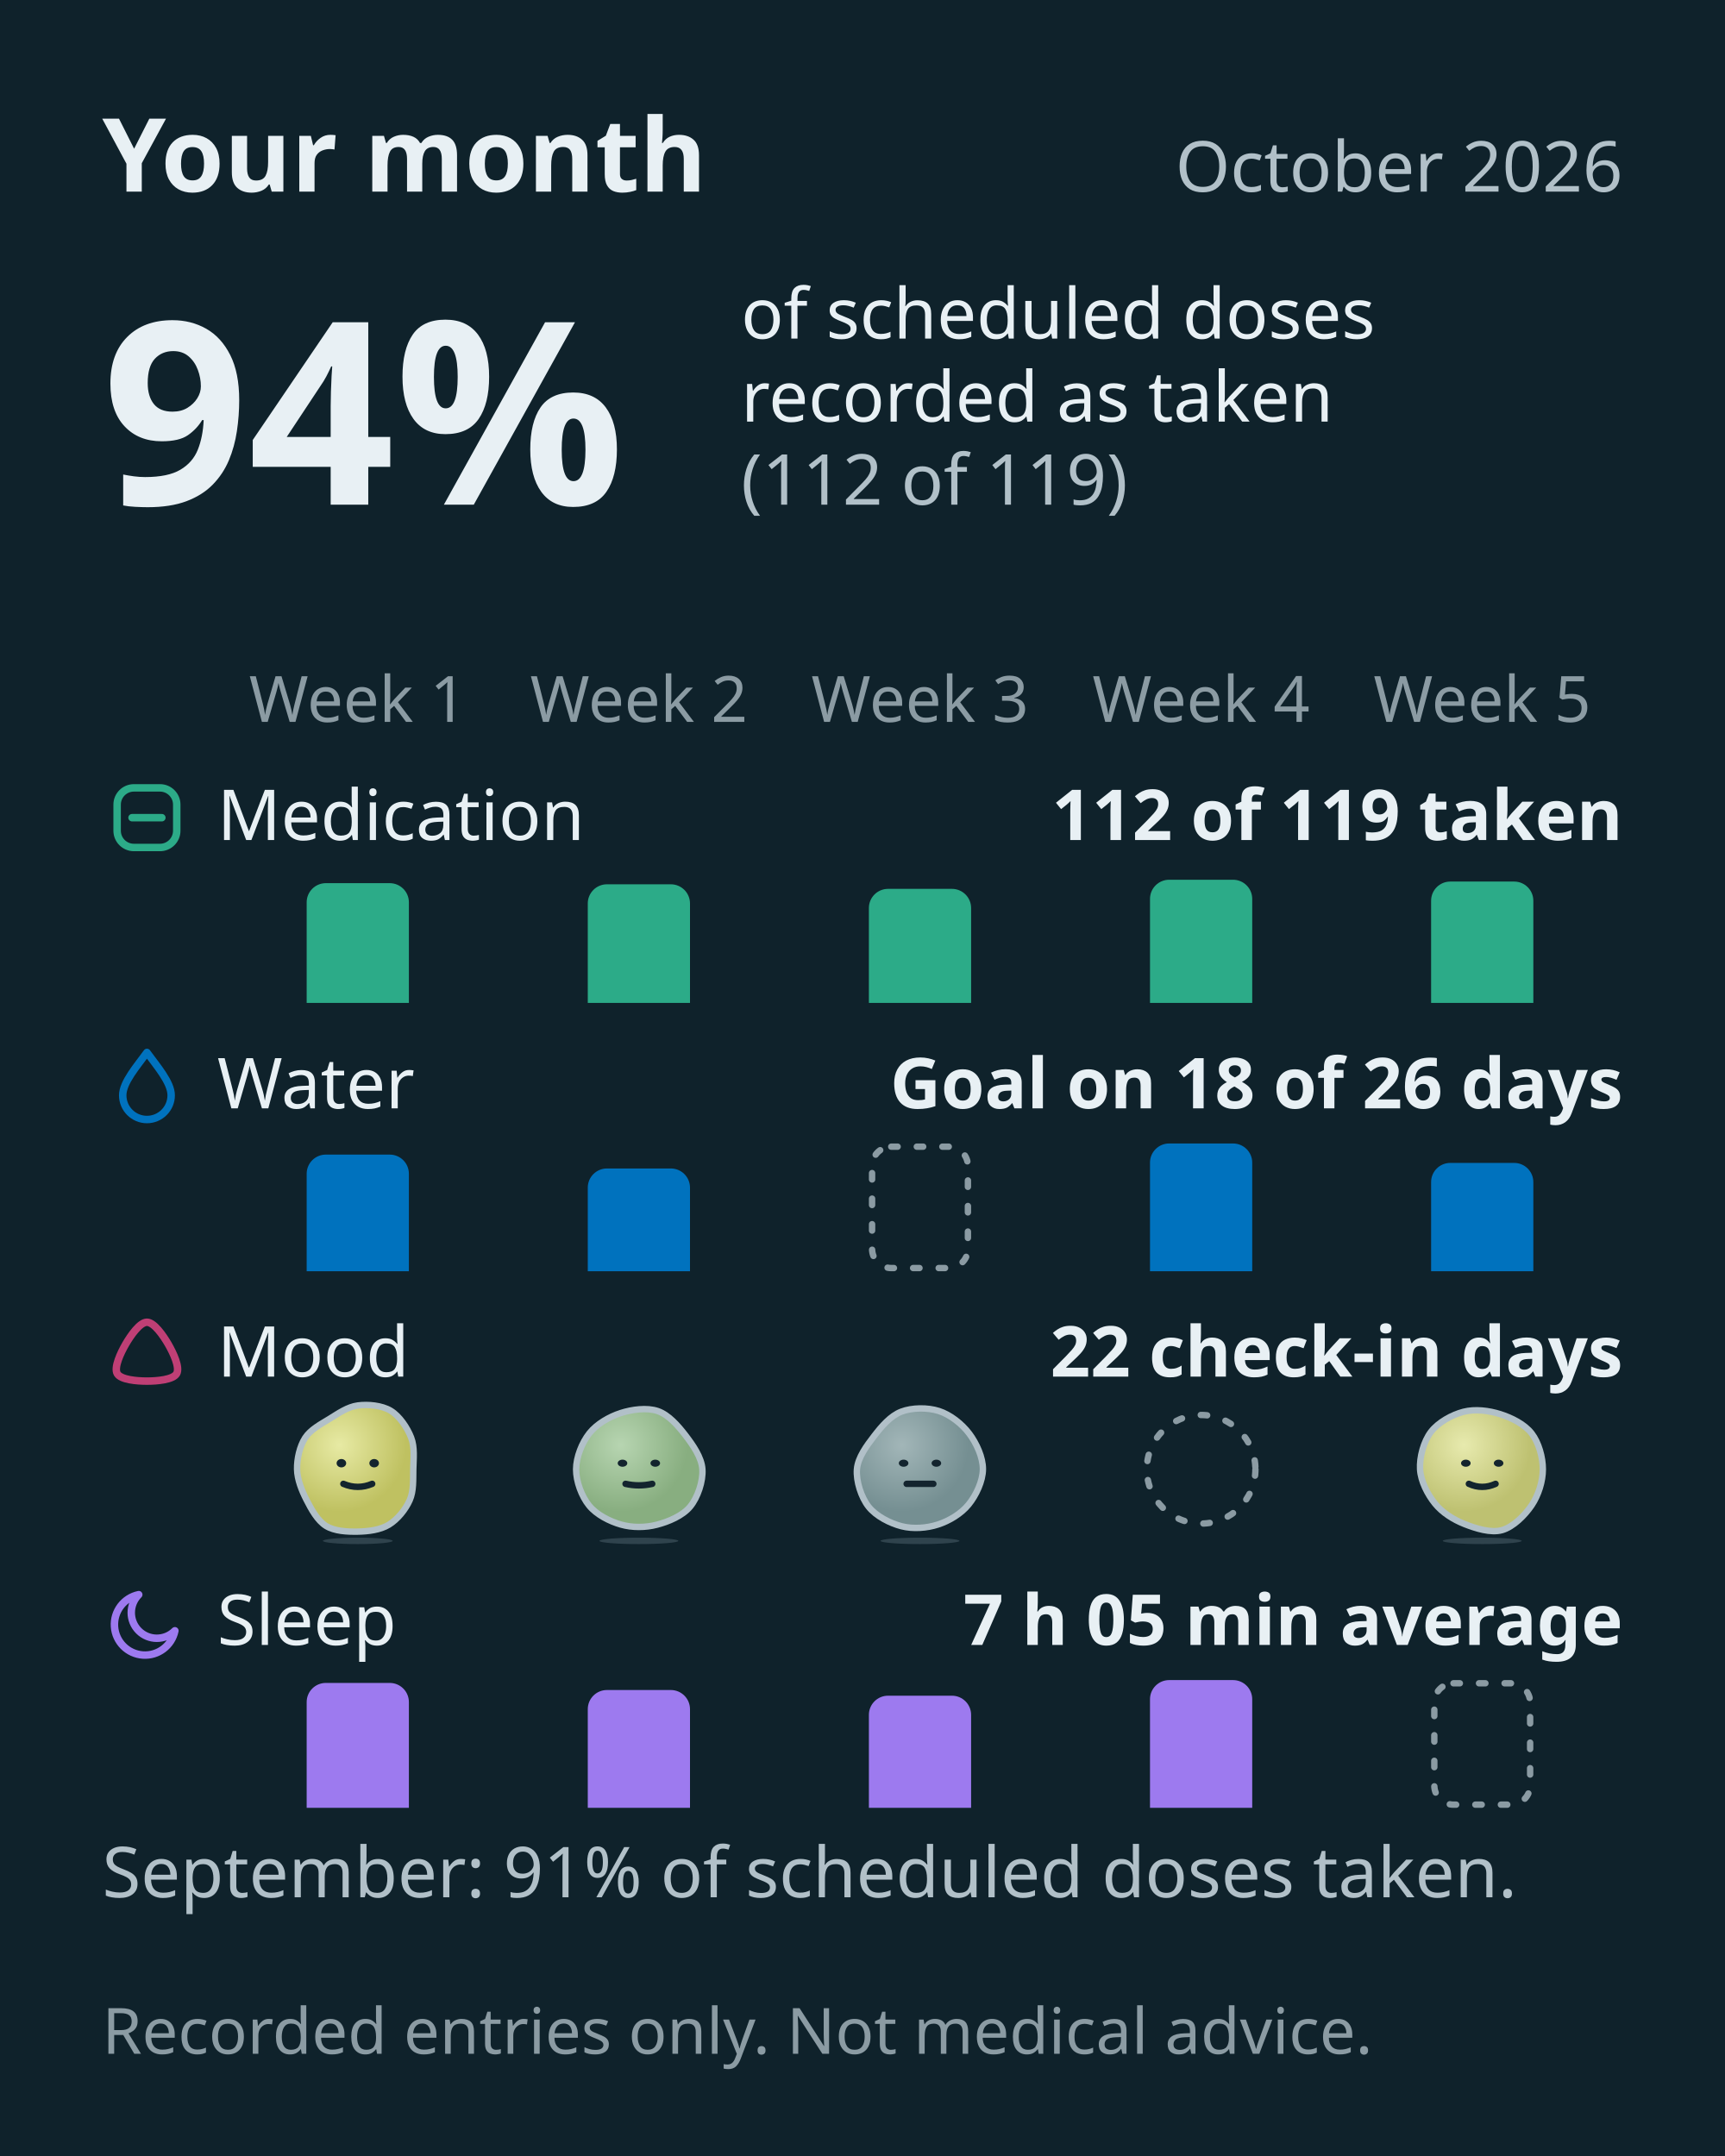
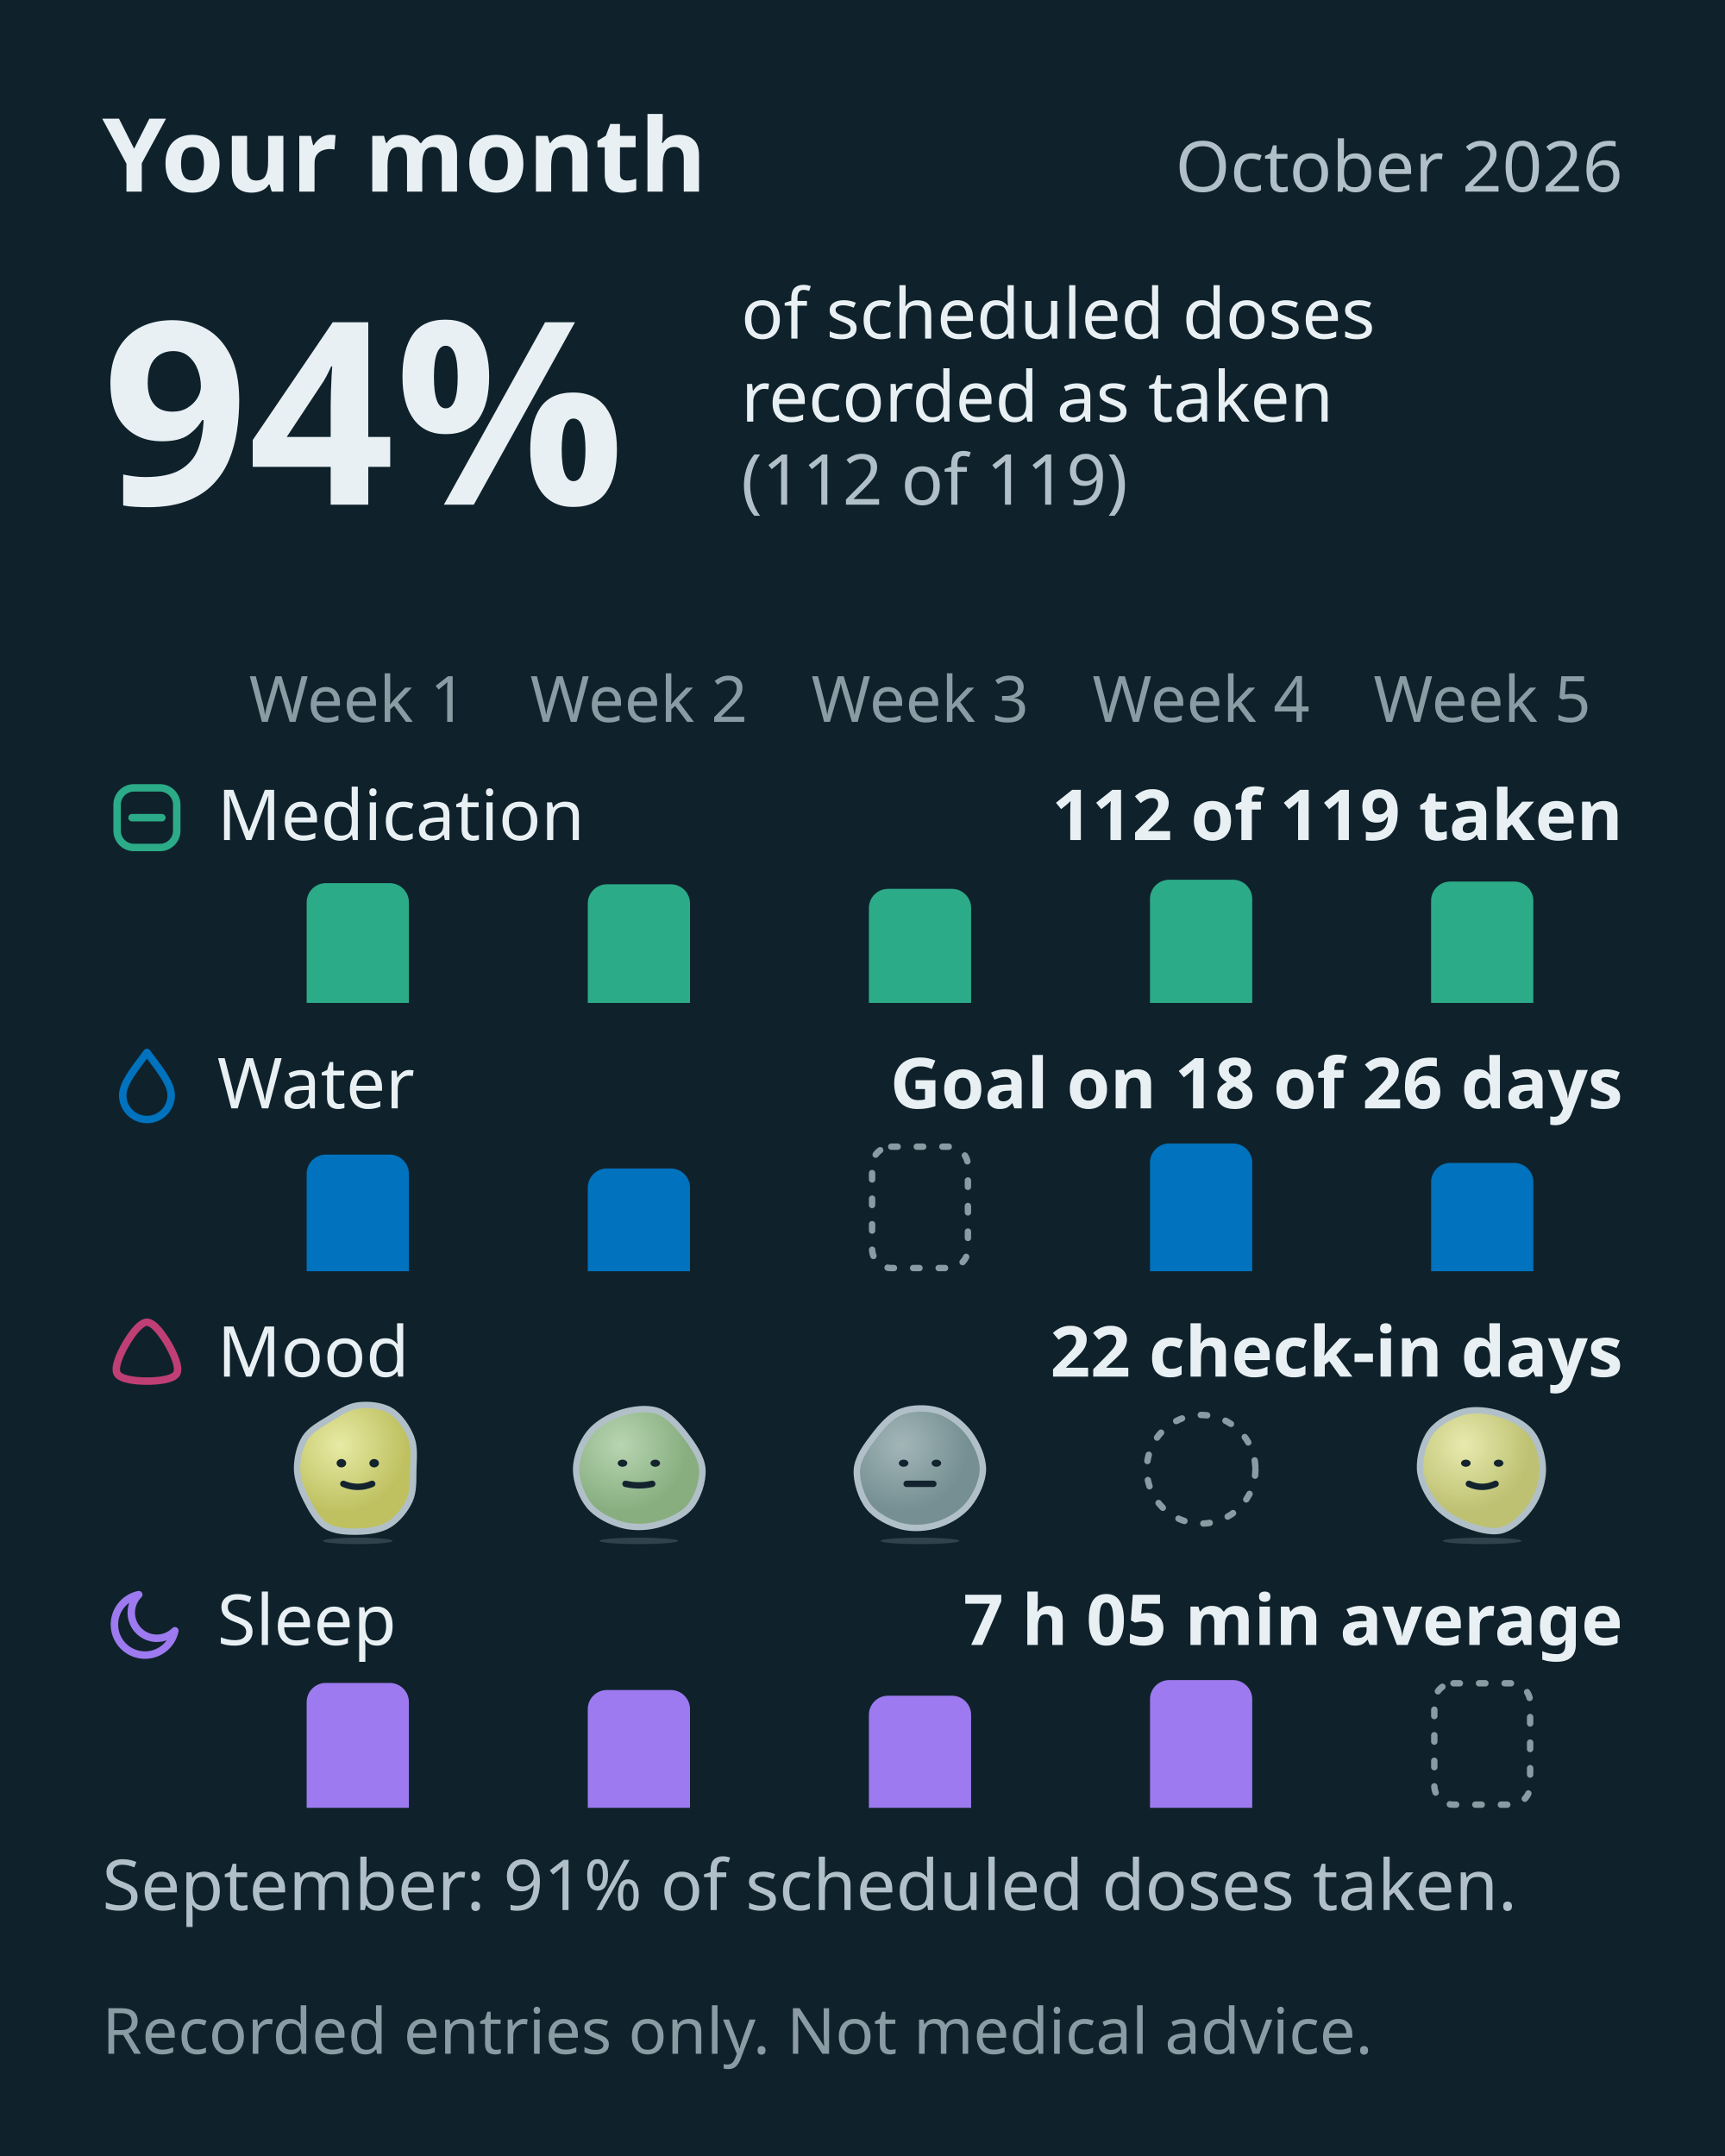
<svg xmlns="http://www.w3.org/2000/svg" width="1080" height="1350" viewBox="0 0 1080 1350">
  <defs>
    <radialGradient id="g1" gradientUnits="userSpaceOnUse" cx="212.6" cy="904.8" r="41.8">
      <stop offset="0" stop-color="#e7eaa4" />
      <stop offset="1" stop-color="#bfc161" />
    </radialGradient>
    <radialGradient id="g2" gradientUnits="userSpaceOnUse" cx="388.6" cy="904.8" r="41.8">
      <stop offset="0" stop-color="#b7d5b1" />
      <stop offset="1" stop-color="#88ae80" />
    </radialGradient>
    <radialGradient id="g3" gradientUnits="userSpaceOnUse" cx="564.6" cy="904.8" r="41.8">
      <stop offset="0" stop-color="#a2b6b8" />
      <stop offset="1" stop-color="#758f92" />
    </radialGradient>
    <radialGradient id="g4" gradientUnits="userSpaceOnUse" cx="916.6" cy="904.8" r="41.8">
      <stop offset="0" stop-color="#e7eaae" />
      <stop offset="1" stop-color="#bec171" />
    </radialGradient>
  </defs>
  <rect width="1080" height="1350" fill="#0f222b" />
  <text x="64" y="120" font-family="Geologica" font-weight="600" font-size="64" fill="#e8f0f4">Your month</text>
  <text x="1016" y="120" font-family="IBM Plex Sans" font-weight="500" font-size="44" fill="#b1c0c8" text-anchor="end">October 2026</text>
  <text x="64" y="316" font-family="Geologica" font-weight="600" font-size="160" fill="#e8f0f4">94%</text>
  <text x="464" y="212" font-family="IBM Plex Sans" font-weight="500" font-size="44" fill="#e8f0f4">of scheduled doses</text>
  <text x="464" y="264" font-family="IBM Plex Sans" font-weight="500" font-size="44" fill="#e8f0f4">recorded as taken</text>
  <text x="464" y="316" font-family="IBM Plex Sans" font-weight="400" font-size="44" fill="#b1c0c8">(112 of 119)</text>
  <text x="224" y="452" font-family="IBM Plex Sans" font-weight="500" font-size="40" fill="#8b9ba3" text-anchor="middle">Week 1</text>
  <text x="400" y="452" font-family="IBM Plex Sans" font-weight="500" font-size="40" fill="#8b9ba3" text-anchor="middle">Week 2</text>
  <text x="576" y="452" font-family="IBM Plex Sans" font-weight="500" font-size="40" fill="#8b9ba3" text-anchor="middle">Week 3</text>
  <text x="752" y="452" font-family="IBM Plex Sans" font-weight="500" font-size="40" fill="#8b9ba3" text-anchor="middle">Week 4</text>
  <text x="928" y="452" font-family="IBM Plex Sans" font-weight="500" font-size="40" fill="#8b9ba3" text-anchor="middle">Week 5</text>
  <g>
    <rect x="73.33" y="493.33" width="37.33" height="37.33" rx="10.5" fill="none" stroke="#2cab88" stroke-width="4.67" stroke-linecap="round" stroke-linejoin="round" />
    <line x1="82.67" y1="512" x2="101.33" y2="512" stroke="#2cab88" stroke-width="4.67" stroke-linecap="round" stroke-linejoin="round" />
  </g>
  <text x="136" y="526" font-family="IBM Plex Sans" font-weight="500" font-size="44" fill="#e8f0f4">Medication</text>
  <text x="1016" y="526" font-family="IBM Plex Sans" font-weight="600" font-size="44" fill="#e8f0f4" text-anchor="end">112 of 119 taken</text>
  <g>
    <path d="M192 628 L192 565 A12 12 0 0 1 204 553 L244 553 A12 12 0 0 1 256 565 L256 628 Z" fill="#2cab88" />
  </g>
  <g>
    <path d="M368 628 L368 565.71 A12 12 0 0 1 380 553.71 L420 553.71 A12 12 0 0 1 432 565.71 L432 628 Z" fill="#2cab88" />
  </g>
  <g>
    <path d="M544 628 L544 568.57 A12 12 0 0 1 556 556.57 L596 556.57 A12 12 0 0 1 608 568.57 L608 628 Z" fill="#2cab88" />
  </g>
  <g>
    <path d="M720 628 L720 562.86 A12 12 0 0 1 732 550.86 L772 550.86 A12 12 0 0 1 784 562.86 L784 628 Z" fill="#2cab88" />
  </g>
  <g>
    <path d="M896 628 L896 564 A12 12 0 0 1 908 552 L948 552 A12 12 0 0 1 960 564 L960 628 Z" fill="#2cab88" />
  </g>
  <g>
    <path d="M92 659 C85.93 667.4 76.83 677.67 76.83 685.83 A15.17 15.17 0 0 0 107.17 685.83 C107.17 677.67 98.07 667.4 92 659 Z" fill="none" stroke="#0072be" stroke-width="4.67" stroke-linecap="round" stroke-linejoin="round" />
  </g>
  <text x="136" y="694" font-family="IBM Plex Sans" font-weight="500" font-size="44" fill="#e8f0f4">Water</text>
  <text x="1016" y="694" font-family="IBM Plex Sans" font-weight="600" font-size="44" fill="#e8f0f4" text-anchor="end">Goal on 18 of 26 days</text>
  <g>
    <path d="M192 796 L192 734.96 A12 12 0 0 1 204 722.96 L244 722.96 A12 12 0 0 1 256 734.96 L256 796 Z" fill="#0072be" />
  </g>
  <g>
    <path d="M368 796 L368 743.65 A12 12 0 0 1 380 731.65 L420 731.65 A12 12 0 0 1 432 743.65 L432 796 Z" fill="#0072be" />
  </g>
  <g>
    <rect x="546" y="718" width="60" height="76" rx="12" fill="none" stroke="#8b9ba3" stroke-width="4" stroke-linecap="round" stroke-linejoin="round" stroke-dasharray="4 12" />
  </g>
  <g>
    <path d="M720 796 L720 728 A12 12 0 0 1 732 716 L772 716 A12 12 0 0 1 784 728 L784 796 Z" fill="#0072be" />
  </g>
  <g>
    <path d="M896 796 L896 740.17 A12 12 0 0 1 908 728.17 L948 728.17 A12 12 0 0 1 960 740.17 L960 796 Z" fill="#0072be" />
  </g>
  <g>
    <path d="M92 827.93 C96.45 827.93 102.24 836.33 105.34 841.7 C108.44 847.07 112.81 856.28 110.59 860.13 C108.37 863.98 98.2 864.8 92 864.8 C85.8 864.8 75.63 863.98 73.41 860.13 C71.19 856.28 75.56 847.07 78.66 841.7 C81.76 836.33 87.55 827.93 92 827.93 Z" fill="none" stroke="#bf3f75" stroke-width="4.67" stroke-linecap="round" stroke-linejoin="round" />
  </g>
  <text x="136" y="862" font-family="IBM Plex Sans" font-weight="500" font-size="44" fill="#e8f0f4">Mood</text>
  <text x="1016" y="862" font-family="IBM Plex Sans" font-weight="600" font-size="44" fill="#e8f0f4" text-anchor="end">22 check-in days</text>
  <g>
    <ellipse cx="224" cy="964.84" rx="21.85" ry="2" fill="#2f434d" />
    <path d="M258.76 920 C258.61 926.53 259.07 933.55 256.52 939.34 C253.97 945.13 248.88 951.44 243.46 954.72 C238.04 958.01 230.56 958.92 224 959.04 C217.44 959.17 209.47 958.8 204.11 955.48 C198.76 952.16 194.89 945.02 191.87 939.11 C188.85 933.19 186.14 926.45 185.99 920 C185.85 913.55 187.63 905.65 191.01 900.38 C194.4 895.12 200.8 891.81 206.3 888.42 C211.8 885.03 217.62 880.9 224 880.05 C230.38 879.2 239 879.97 244.56 883.31 C250.13 886.66 255.04 894.02 257.4 900.14 C259.77 906.25 258.9 913.47 258.76 920 Z" fill="url(#g1)" stroke="#b1c0c8" stroke-width="4" stroke-linecap="round" stroke-linejoin="round" />
    <ellipse cx="213.74" cy="916.2" rx="3" ry="2.62" fill="#13242e" />
    <ellipse cx="234.26" cy="916.2" rx="3" ry="2.62" fill="#13242e" />
    <path d="M214.97 929.12 Q224 932.92 233.03 929.12" fill="none" stroke="#13242e" stroke-width="4" stroke-linecap="round" stroke-linejoin="round" />
  </g>
  <g>
    <ellipse cx="400" cy="964.84" rx="24.7" ry="2" fill="#2f434d" />
    <path d="M439.76 920 C440.26 927.43 436.89 937.56 432.14 943.35 C427.39 949.14 418.51 952.83 411.28 954.71 C404.05 956.59 395.83 956.63 388.75 954.62 C381.67 952.62 373.47 948.45 368.79 942.68 C364.11 936.91 360.65 927.53 360.69 920 C360.72 912.47 364.35 903.34 368.99 897.47 C373.64 891.61 381.43 887.13 388.57 884.81 C395.71 882.5 405.07 881.23 411.84 883.56 C418.61 885.89 424.54 892.72 429.19 898.79 C433.85 904.86 439.27 912.57 439.76 920 Z" fill="url(#g2)" stroke="#b1c0c8" stroke-width="4" stroke-linecap="round" stroke-linejoin="round" />
    <ellipse cx="389.74" cy="916.2" rx="3" ry="2.22" fill="#13242e" />
    <ellipse cx="410.26" cy="916.2" rx="3" ry="2.22" fill="#13242e" />
    <path d="M391.64 929.12 Q400 931.02 408.36 929.12" fill="none" stroke="#13242e" stroke-width="4" stroke-linecap="round" stroke-linejoin="round" />
  </g>
  <g>
    <ellipse cx="576" cy="964.84" rx="24.7" ry="2" fill="#2f434d" />
    <path d="M615.39 920 C615.33 927.41 611.12 936.34 606.42 942.1 C601.73 947.87 594.24 952.34 587.24 954.6 C580.24 956.86 571.66 957.52 564.41 955.66 C557.17 953.79 548.43 949.35 543.78 943.41 C539.13 937.47 535.92 927.38 536.51 920 C537.1 912.62 542.68 905.16 547.31 899.15 C551.93 893.14 557.52 886.54 564.28 883.94 C571.04 881.33 580.77 881.24 587.85 883.52 C594.94 885.8 602.21 891.54 606.8 897.62 C611.39 903.7 615.45 912.59 615.39 920 Z" fill="url(#g3)" stroke="#b1c0c8" stroke-width="4" stroke-linecap="round" stroke-linejoin="round" />
    <ellipse cx="565.74" cy="916.2" rx="3" ry="2.22" fill="#13242e" />
    <ellipse cx="586.26" cy="916.2" rx="3" ry="2.22" fill="#13242e" />
    <path d="M567.64 929.12 Q576 929.12 584.36 929.12" fill="none" stroke="#13242e" stroke-width="4" stroke-linecap="round" stroke-linejoin="round" />
  </g>
  <g>
    <circle cx="752" cy="920" r="34" fill="none" stroke="#8b9ba3" stroke-width="4" stroke-linecap="round" stroke-linejoin="round" stroke-dasharray="4 12" />
  </g>
  <g>
    <ellipse cx="928" cy="964.84" rx="24.7" ry="2" fill="#2f434d" />
    <path d="M965.96 920 C965.97 927.5 963.24 936.16 958.98 942.51 C954.71 948.86 947.4 956.14 940.38 958.11 C933.36 960.07 923.86 957.04 916.86 954.27 C909.87 951.5 903.05 947.2 898.42 941.49 C893.79 935.78 889.51 927.48 889.08 920 C888.65 912.52 891.31 902.64 895.84 896.64 C900.38 890.64 909.07 885.86 916.3 884 C923.53 882.14 932.11 883.22 939.22 885.47 C946.33 887.72 954.49 891.76 958.94 897.52 C963.4 903.27 965.96 912.5 965.96 920 Z" fill="url(#g4)" stroke="#b1c0c8" stroke-width="4" stroke-linecap="round" stroke-linejoin="round" />
    <ellipse cx="917.74" cy="916.2" rx="3" ry="2.22" fill="#13242e" />
    <ellipse cx="938.26" cy="916.2" rx="3" ry="2.22" fill="#13242e" />
    <path d="M919.64 929.12 Q928 932.92 936.36 929.12" fill="none" stroke="#13242e" stroke-width="4" stroke-linecap="round" stroke-linejoin="round" />
  </g>
  <g>
    <path d="M109.5 1021.13 A19.13 19.13 0 1 1 86.87 998.5 A15.4 15.4 0 0 0 109.5 1021.13 Z" fill="none" stroke="#9d7aef" stroke-width="4.67" stroke-linecap="round" stroke-linejoin="round" />
  </g>
  <text x="136" y="1030" font-family="IBM Plex Sans" font-weight="500" font-size="44" fill="#e8f0f4">Sleep</text>
  <text x="1016" y="1030" font-family="IBM Plex Sans" font-weight="600" font-size="44" fill="#e8f0f4" text-anchor="end">7 h 05 min average</text>
  <g>
    <path d="M192 1132 L192 1065.78 A12 12 0 0 1 204 1053.78 L244 1053.78 A12 12 0 0 1 256 1065.78 L256 1132 Z" fill="#9d7aef" />
  </g>
  <g>
    <path d="M368 1132 L368 1070.22 A12 12 0 0 1 380 1058.22 L420 1058.22 A12 12 0 0 1 432 1070.22 L432 1132 Z" fill="#9d7aef" />
  </g>
  <g>
    <path d="M544 1132 L544 1073.78 A12 12 0 0 1 556 1061.78 L596 1061.78 A12 12 0 0 1 608 1073.78 L608 1132 Z" fill="#9d7aef" />
  </g>
  <g>
    <path d="M720 1132 L720 1064 A12 12 0 0 1 732 1052 L772 1052 A12 12 0 0 1 784 1064 L784 1132 Z" fill="#9d7aef" />
  </g>
  <g>
    <rect x="898" y="1054" width="60" height="76" rx="12" fill="none" stroke="#8b9ba3" stroke-width="4" stroke-linecap="round" stroke-linejoin="round" stroke-dasharray="4 12" />
  </g>
-   <text x="64" y="1188" font-family="IBM Plex Sans" font-weight="400" font-size="44" fill="#b1c0c8">September: 91% of scheduled doses taken.</text>
+   <text x="64" y="1196" font-family="IBM Plex Sans" font-weight="400" font-size="44" fill="#b1c0c8">September: 91% of scheduled doses taken.</text>
  <text x="64" y="1286" font-family="IBM Plex Sans" font-weight="500" font-size="40" fill="#8b9ba3">Recorded entries only. Not medical advice.</text>
</svg>
